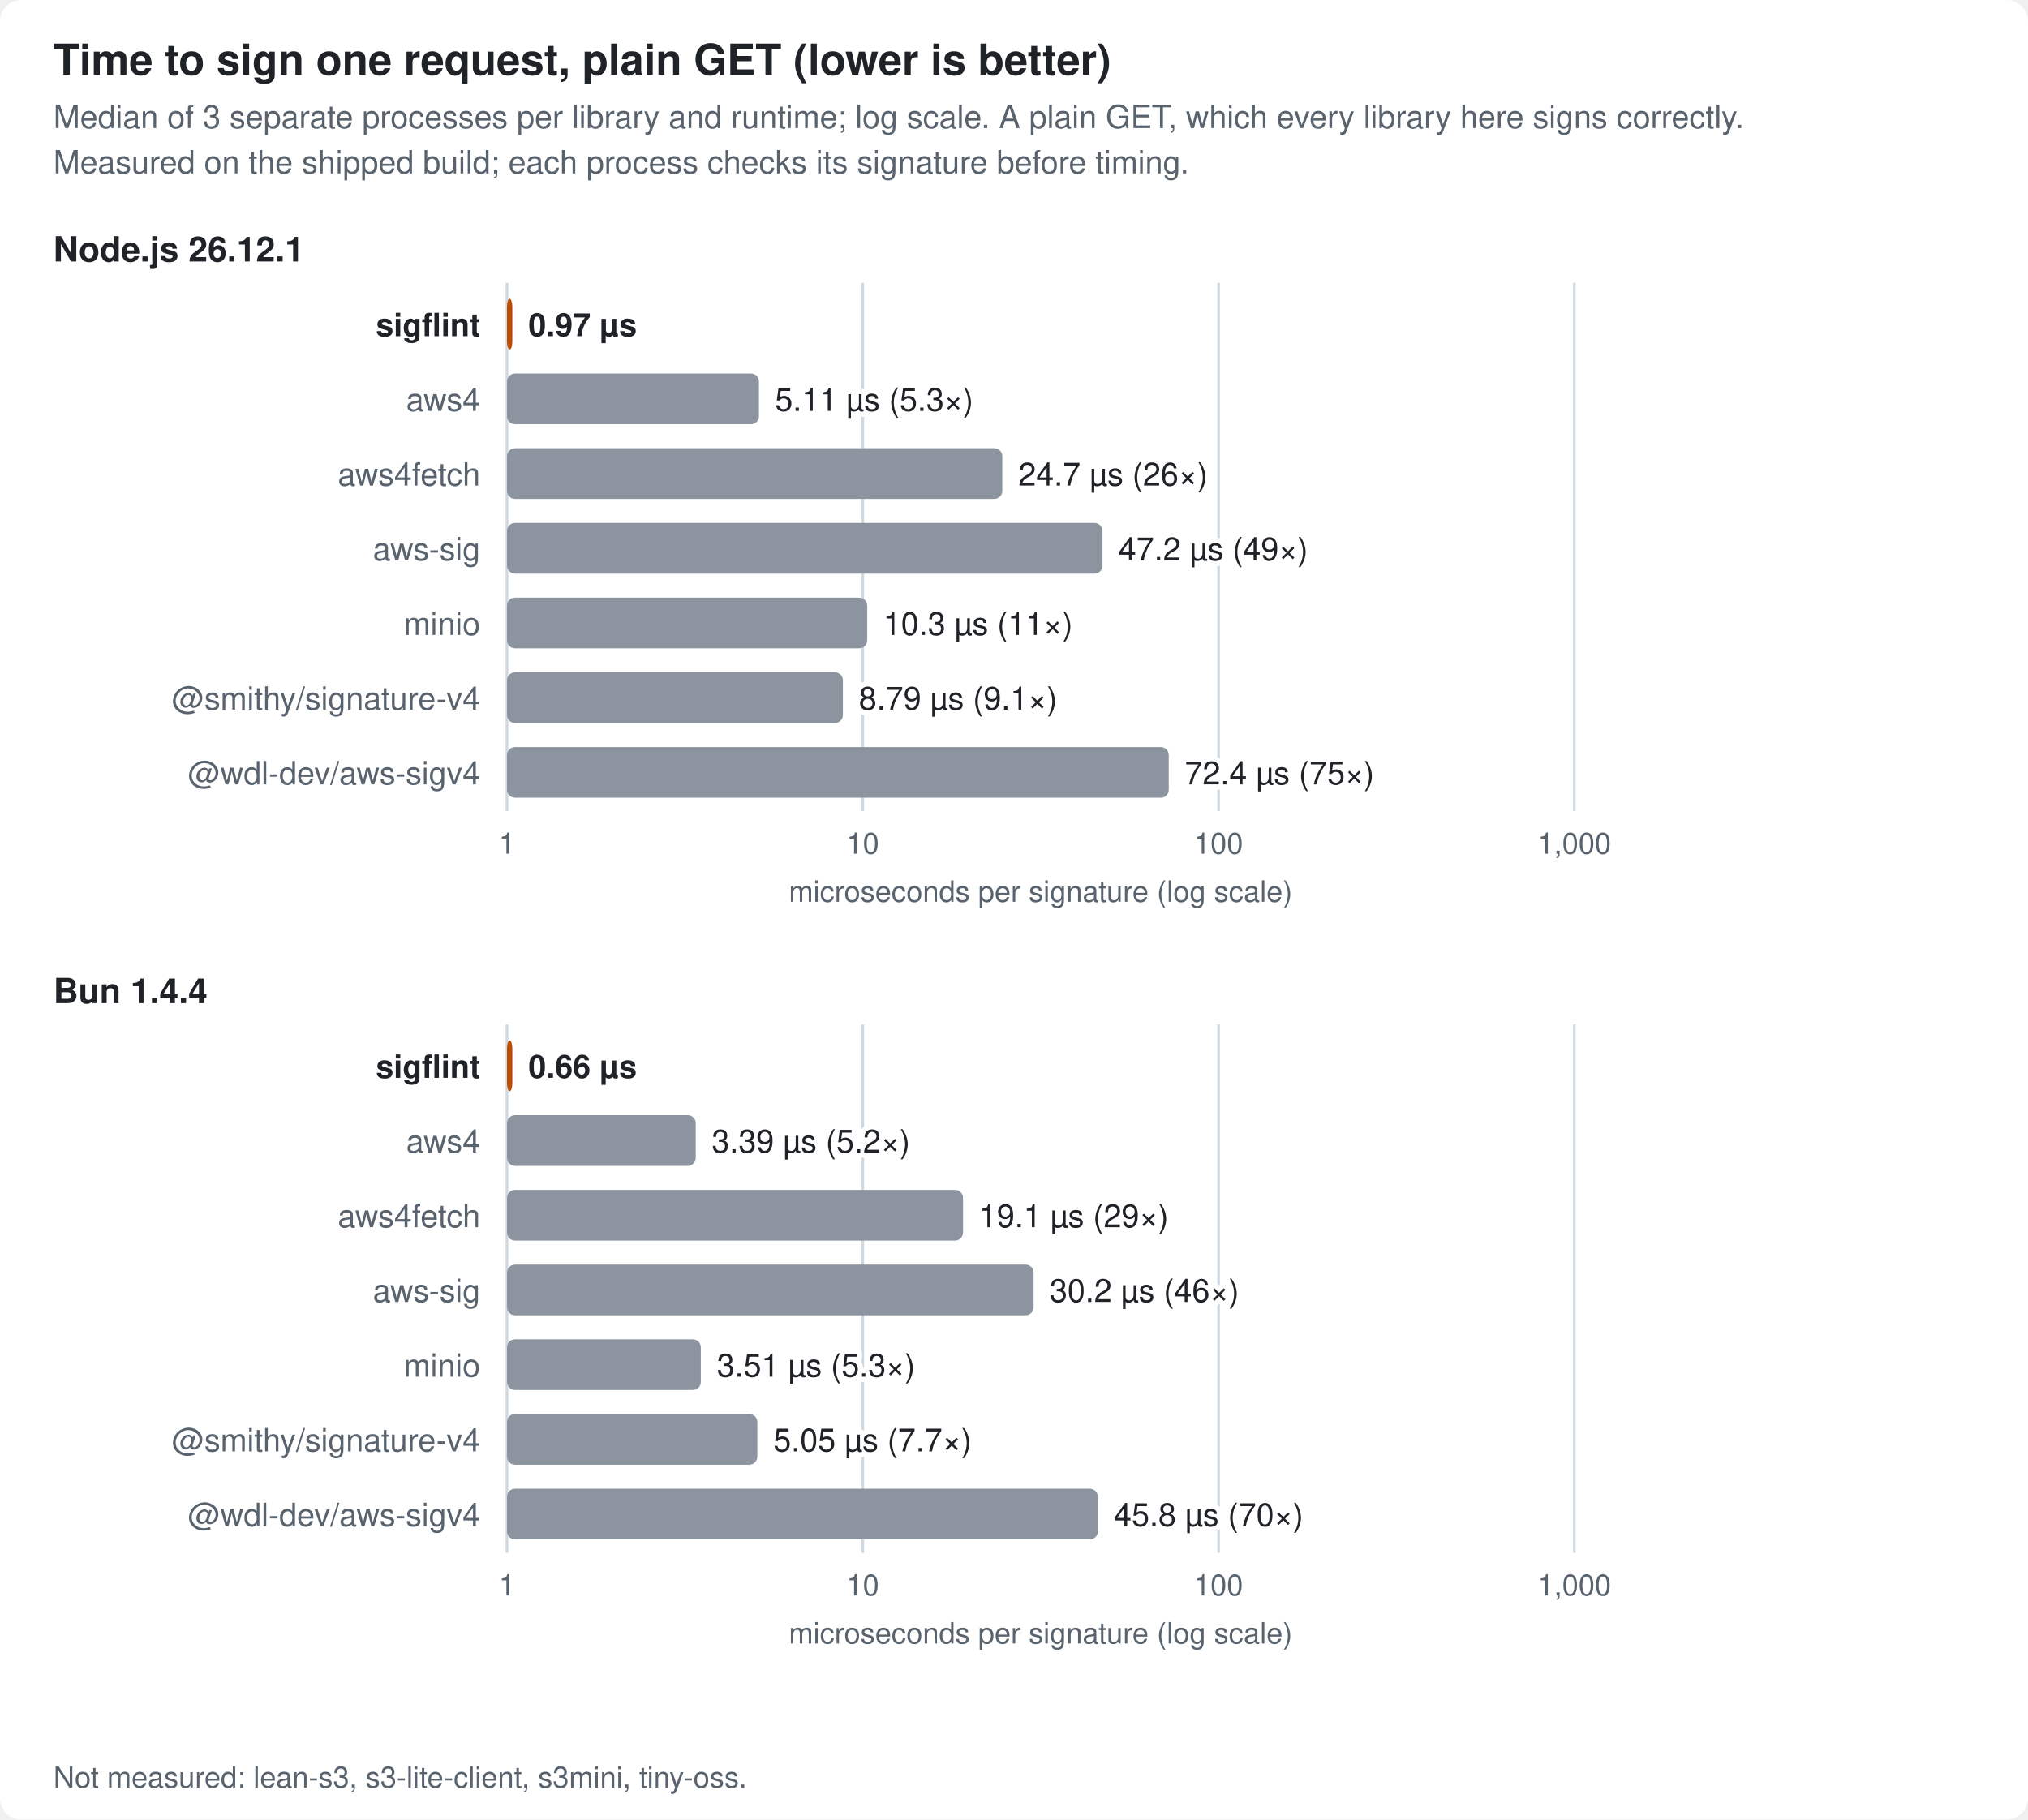
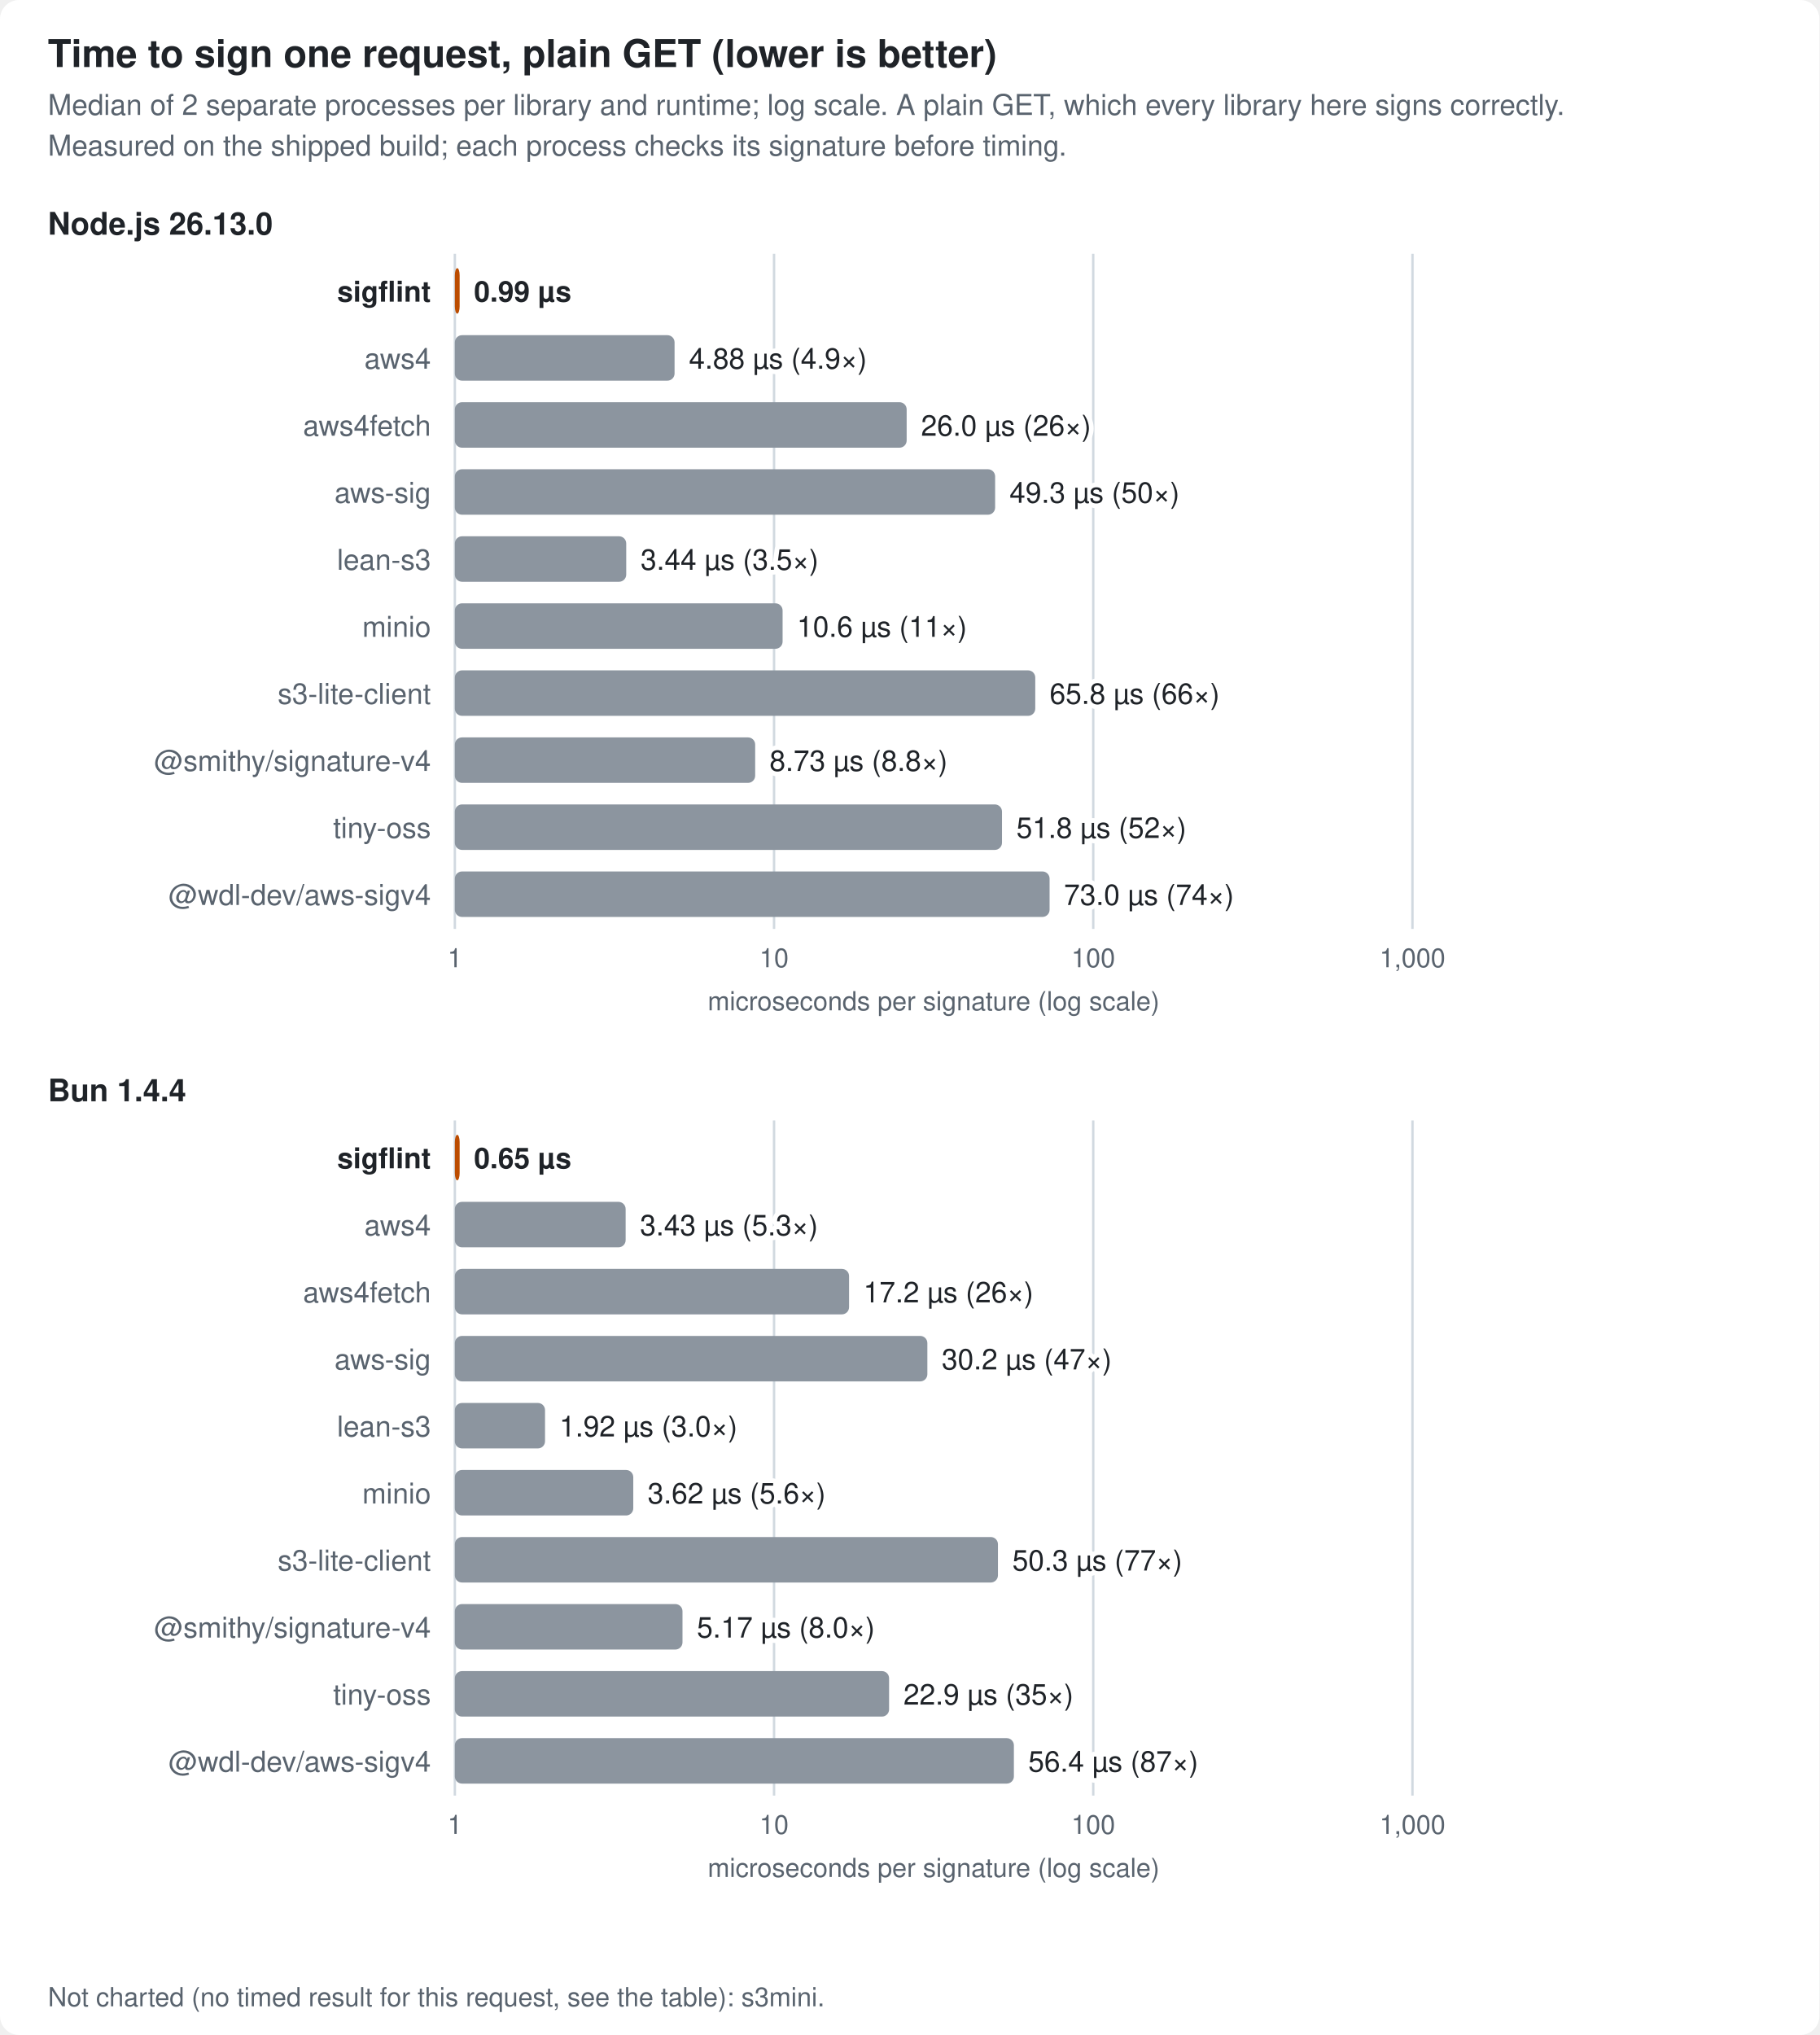
- <svg xmlns="http://www.w3.org/2000/svg" width="760" height="682" viewBox="0 0 760 682" role="img" aria-labelledby="t d" font-family="-apple-system,BlinkMacSystemFont,'Segoe UI',Helvetica,Arial,sans-serif">
-   <rect width="760" height="682" rx="8" fill="#ffffff" />
+ <svg xmlns="http://www.w3.org/2000/svg" width="760" height="850" viewBox="0 0 760 850" role="img" aria-labelledby="t d" font-family="-apple-system,BlinkMacSystemFont,'Segoe UI',Helvetica,Arial,sans-serif">
+   <rect width="760" height="850" rx="8" fill="#ffffff" />
  <text x="20" y="28" font-size="16" fill="#1f2328" text-anchor="start" font-weight="600">Time to sign one request, plain GET (lower is better)</text>
-   <text x="20" y="48" font-size="12" fill="#59636e" text-anchor="start" font-weight="400">Median of 3 separate processes per library and runtime; log scale. A plain GET, which every library here signs correctly.</text>
+   <text x="20" y="48" font-size="12" fill="#59636e" text-anchor="start" font-weight="400">Median of 2 separate processes per library and runtime; log scale. A plain GET, which every library here signs correctly.</text>
  <text x="20" y="65" font-size="12" fill="#59636e" text-anchor="start" font-weight="400">Measured on the shipped build; each process checks its signature before timing.</text>
-   <text x="20" y="98" font-size="13" fill="#1f2328" text-anchor="start" font-weight="600">Node.js 26.12.1</text>
-   <line x1="190" y1="106" x2="190" y2="304" stroke="#d1d9e0" />
-   <text x="190" y="320" font-size="11" fill="#59636e" text-anchor="middle" font-weight="400">1</text>
-   <line x1="323.333" y1="106" x2="323.333" y2="304" stroke="#d1d9e0" />
-   <text x="323.333" y="320" font-size="11" fill="#59636e" text-anchor="middle" font-weight="400">10</text>
-   <line x1="456.667" y1="106" x2="456.667" y2="304" stroke="#d1d9e0" />
-   <text x="456.667" y="320" font-size="11" fill="#59636e" text-anchor="middle" font-weight="400">100</text>
-   <line x1="590" y1="106" x2="590" y2="304" stroke="#d1d9e0" />
-   <text x="590" y="320" font-size="11" fill="#59636e" text-anchor="middle" font-weight="400">1,000</text>
+   <text x="20" y="98" font-size="13" fill="#1f2328" text-anchor="start" font-weight="600">Node.js 26.13.0</text>
+   <line x1="190" y1="106" x2="190" y2="388" stroke="#d1d9e0" />
+   <text x="190" y="404" font-size="11" fill="#59636e" text-anchor="middle" font-weight="400">1</text>
+   <line x1="323.333" y1="106" x2="323.333" y2="388" stroke="#d1d9e0" />
+   <text x="323.333" y="404" font-size="11" fill="#59636e" text-anchor="middle" font-weight="400">10</text>
+   <line x1="456.667" y1="106" x2="456.667" y2="388" stroke="#d1d9e0" />
+   <text x="456.667" y="404" font-size="11" fill="#59636e" text-anchor="middle" font-weight="400">100</text>
+   <line x1="590" y1="106" x2="590" y2="388" stroke="#d1d9e0" />
+   <text x="590" y="404" font-size="11" fill="#59636e" text-anchor="middle" font-weight="400">1,000</text>
  <text x="180" y="126" font-size="12" fill="#1f2328" text-anchor="end" font-weight="700">sigflint</text>
  <rect x="190" y="112" width="2" height="19" rx="3" fill="#bc4c00" />
-   <text x="198" y="126" font-size="12" fill="#1f2328" text-anchor="start" font-weight="700" stroke="#ffffff" stroke-width="4" stroke-linejoin="round" paint-order="stroke">0.97 µs</text>
+   <text x="198" y="126" font-size="12" fill="#1f2328" text-anchor="start" font-weight="700" stroke="#ffffff" stroke-width="4" stroke-linejoin="round" paint-order="stroke">0.99 µs</text>
  <text x="180" y="154" font-size="12" fill="#59636e" text-anchor="end" font-weight="400">aws4</text>
-   <rect x="190" y="140" width="94.422" height="19" rx="3" fill="#8c959f" />
-   <text x="290.422" y="154" font-size="12" fill="#1f2328" text-anchor="start" font-weight="400" stroke="#ffffff" stroke-width="4" stroke-linejoin="round" paint-order="stroke">5.11 µs  (5.3×)</text>
+   <rect x="190" y="140" width="91.777" height="19" rx="3" fill="#8c959f" />
+   <text x="287.777" y="154" font-size="12" fill="#1f2328" text-anchor="start" font-weight="400" stroke="#ffffff" stroke-width="4" stroke-linejoin="round" paint-order="stroke">4.88 µs  (4.9×)</text>
  <text x="180" y="182" font-size="12" fill="#59636e" text-anchor="end" font-weight="400">aws4fetch</text>
-   <rect x="190" y="168" width="185.616" height="19" rx="3" fill="#8c959f" />
-   <text x="381.616" y="182" font-size="12" fill="#1f2328" text-anchor="start" font-weight="400" stroke="#ffffff" stroke-width="4" stroke-linejoin="round" paint-order="stroke">24.7 µs  (26×)</text>
+   <rect x="190" y="168" width="188.727" height="19" rx="3" fill="#8c959f" />
+   <text x="384.727" y="182" font-size="12" fill="#1f2328" text-anchor="start" font-weight="400" stroke="#ffffff" stroke-width="4" stroke-linejoin="round" paint-order="stroke">26.0 µs  (26×)</text>
  <text x="180" y="210" font-size="12" fill="#59636e" text-anchor="end" font-weight="400">aws-sig</text>
-   <rect x="190" y="196" width="223.164" height="19" rx="3" fill="#8c959f" />
-   <text x="419.164" y="210" font-size="12" fill="#1f2328" text-anchor="start" font-weight="400" stroke="#ffffff" stroke-width="4" stroke-linejoin="round" paint-order="stroke">47.2 µs  (49×)</text>
-   <text x="180" y="238" font-size="12" fill="#59636e" text-anchor="end" font-weight="400">minio</text>
-   <rect x="190" y="224" width="134.994" height="19" rx="3" fill="#8c959f" />
-   <text x="330.994" y="238" font-size="12" fill="#1f2328" text-anchor="start" font-weight="400" stroke="#ffffff" stroke-width="4" stroke-linejoin="round" paint-order="stroke">10.3 µs  (11×)</text>
-   <text x="180" y="266" font-size="12" fill="#59636e" text-anchor="end" font-weight="400">@smithy/signature-v4</text>
-   <rect x="190" y="252" width="125.878" height="19" rx="3" fill="#8c959f" />
-   <text x="321.878" y="266" font-size="12" fill="#1f2328" text-anchor="start" font-weight="400" stroke="#ffffff" stroke-width="4" stroke-linejoin="round" paint-order="stroke">8.79 µs  (9.1×)</text>
-   <text x="180" y="294" font-size="12" fill="#59636e" text-anchor="end" font-weight="400">@wdl-dev/aws-sigv4</text>
-   <rect x="190" y="280" width="247.991" height="19" rx="3" fill="#8c959f" />
-   <text x="443.991" y="294" font-size="12" fill="#1f2328" text-anchor="start" font-weight="400" stroke="#ffffff" stroke-width="4" stroke-linejoin="round" paint-order="stroke">72.4 µs  (75×)</text>
-   <text x="390" y="338" font-size="11" fill="#59636e" text-anchor="middle" font-weight="400">microseconds per signature (log scale)</text>
-   <text x="20" y="376" font-size="13" fill="#1f2328" text-anchor="start" font-weight="600">Bun 1.4.4</text>
-   <line x1="190" y1="384" x2="190" y2="582" stroke="#d1d9e0" />
-   <text x="190" y="598" font-size="11" fill="#59636e" text-anchor="middle" font-weight="400">1</text>
-   <line x1="323.333" y1="384" x2="323.333" y2="582" stroke="#d1d9e0" />
-   <text x="323.333" y="598" font-size="11" fill="#59636e" text-anchor="middle" font-weight="400">10</text>
-   <line x1="456.667" y1="384" x2="456.667" y2="582" stroke="#d1d9e0" />
-   <text x="456.667" y="598" font-size="11" fill="#59636e" text-anchor="middle" font-weight="400">100</text>
-   <line x1="590" y1="384" x2="590" y2="582" stroke="#d1d9e0" />
-   <text x="590" y="598" font-size="11" fill="#59636e" text-anchor="middle" font-weight="400">1,000</text>
-   <text x="180" y="404" font-size="12" fill="#1f2328" text-anchor="end" font-weight="700">sigflint</text>
-   <rect x="190" y="390" width="2" height="19" rx="3" fill="#bc4c00" />
-   <text x="198" y="404" font-size="12" fill="#1f2328" text-anchor="start" font-weight="700" stroke="#ffffff" stroke-width="4" stroke-linejoin="round" paint-order="stroke">0.66 µs</text>
-   <text x="180" y="432" font-size="12" fill="#59636e" text-anchor="end" font-weight="400">aws4</text>
-   <rect x="190" y="418" width="70.727" height="19" rx="3" fill="#8c959f" />
-   <text x="266.727" y="432" font-size="12" fill="#1f2328" text-anchor="start" font-weight="400" stroke="#ffffff" stroke-width="4" stroke-linejoin="round" paint-order="stroke">3.39 µs  (5.2×)</text>
-   <text x="180" y="460" font-size="12" fill="#59636e" text-anchor="end" font-weight="400">aws4fetch</text>
-   <rect x="190" y="446" width="170.901" height="19" rx="3" fill="#8c959f" />
-   <text x="366.901" y="460" font-size="12" fill="#1f2328" text-anchor="start" font-weight="400" stroke="#ffffff" stroke-width="4" stroke-linejoin="round" paint-order="stroke">19.1 µs  (29×)</text>
-   <text x="180" y="488" font-size="12" fill="#59636e" text-anchor="end" font-weight="400">aws-sig</text>
-   <rect x="190" y="474" width="197.348" height="19" rx="3" fill="#8c959f" />
-   <text x="393.348" y="488" font-size="12" fill="#1f2328" text-anchor="start" font-weight="400" stroke="#ffffff" stroke-width="4" stroke-linejoin="round" paint-order="stroke">30.2 µs  (46×)</text>
-   <text x="180" y="516" font-size="12" fill="#59636e" text-anchor="end" font-weight="400">minio</text>
-   <rect x="190" y="502" width="72.642" height="19" rx="3" fill="#8c959f" />
-   <text x="268.642" y="516" font-size="12" fill="#1f2328" text-anchor="start" font-weight="400" stroke="#ffffff" stroke-width="4" stroke-linejoin="round" paint-order="stroke">3.51 µs  (5.3×)</text>
-   <text x="180" y="544" font-size="12" fill="#59636e" text-anchor="end" font-weight="400">@smithy/signature-v4</text>
-   <rect x="190" y="530" width="93.807" height="19" rx="3" fill="#8c959f" />
-   <text x="289.807" y="544" font-size="12" fill="#1f2328" text-anchor="start" font-weight="400" stroke="#ffffff" stroke-width="4" stroke-linejoin="round" paint-order="stroke">5.05 µs  (7.7×)</text>
-   <text x="180" y="572" font-size="12" fill="#59636e" text-anchor="end" font-weight="400">@wdl-dev/aws-sigv4</text>
-   <rect x="190" y="558" width="221.421" height="19" rx="3" fill="#8c959f" />
-   <text x="417.421" y="572" font-size="12" fill="#1f2328" text-anchor="start" font-weight="400" stroke="#ffffff" stroke-width="4" stroke-linejoin="round" paint-order="stroke">45.8 µs  (70×)</text>
-   <text x="390" y="616" font-size="11" fill="#59636e" text-anchor="middle" font-weight="400">microseconds per signature (log scale)</text>
-   <text x="20" y="670" font-size="11" fill="#59636e" text-anchor="start" font-weight="400">Not measured: lean-s3, s3-lite-client, s3mini, tiny-oss.</text>
+   <rect x="190" y="196" width="225.679" height="19" rx="3" fill="#8c959f" />
+   <text x="421.679" y="210" font-size="12" fill="#1f2328" text-anchor="start" font-weight="400" stroke="#ffffff" stroke-width="4" stroke-linejoin="round" paint-order="stroke">49.3 µs  (50×)</text>
+   <text x="180" y="238" font-size="12" fill="#59636e" text-anchor="end" font-weight="400">lean-s3</text>
+   <rect x="190" y="224" width="71.583" height="19" rx="3" fill="#8c959f" />
+   <text x="267.583" y="238" font-size="12" fill="#1f2328" text-anchor="start" font-weight="400" stroke="#ffffff" stroke-width="4" stroke-linejoin="round" paint-order="stroke">3.44 µs  (3.5×)</text>
+   <text x="180" y="266" font-size="12" fill="#59636e" text-anchor="end" font-weight="400">minio</text>
+   <rect x="190" y="252" width="136.901" height="19" rx="3" fill="#8c959f" />
+   <text x="332.901" y="266" font-size="12" fill="#1f2328" text-anchor="start" font-weight="400" stroke="#ffffff" stroke-width="4" stroke-linejoin="round" paint-order="stroke">10.6 µs  (11×)</text>
+   <text x="180" y="294" font-size="12" fill="#59636e" text-anchor="end" font-weight="400">s3-lite-client</text>
+   <rect x="190" y="280" width="242.442" height="19" rx="3" fill="#8c959f" />
+   <text x="438.442" y="294" font-size="12" fill="#1f2328" text-anchor="start" font-weight="400" stroke="#ffffff" stroke-width="4" stroke-linejoin="round" paint-order="stroke">65.8 µs  (66×)</text>
+   <text x="180" y="322" font-size="12" fill="#59636e" text-anchor="end" font-weight="400">@smithy/signature-v4</text>
+   <rect x="190" y="308" width="125.445" height="19" rx="3" fill="#8c959f" />
+   <text x="321.445" y="322" font-size="12" fill="#1f2328" text-anchor="start" font-weight="400" stroke="#ffffff" stroke-width="4" stroke-linejoin="round" paint-order="stroke">8.73 µs  (8.8×)</text>
+   <text x="180" y="350" font-size="12" fill="#59636e" text-anchor="end" font-weight="400">tiny-oss</text>
+   <rect x="190" y="336" width="228.547" height="19" rx="3" fill="#8c959f" />
+   <text x="424.547" y="350" font-size="12" fill="#1f2328" text-anchor="start" font-weight="400" stroke="#ffffff" stroke-width="4" stroke-linejoin="round" paint-order="stroke">51.8 µs  (52×)</text>
+   <text x="180" y="378" font-size="12" fill="#59636e" text-anchor="end" font-weight="400">@wdl-dev/aws-sigv4</text>
+   <rect x="190" y="364" width="248.429" height="19" rx="3" fill="#8c959f" />
+   <text x="444.429" y="378" font-size="12" fill="#1f2328" text-anchor="start" font-weight="400" stroke="#ffffff" stroke-width="4" stroke-linejoin="round" paint-order="stroke">73.0 µs  (74×)</text>
+   <text x="390" y="422" font-size="11" fill="#59636e" text-anchor="middle" font-weight="400">microseconds per signature (log scale)</text>
+   <text x="20" y="460" font-size="13" fill="#1f2328" text-anchor="start" font-weight="600">Bun 1.4.4</text>
+   <line x1="190" y1="468" x2="190" y2="750" stroke="#d1d9e0" />
+   <text x="190" y="766" font-size="11" fill="#59636e" text-anchor="middle" font-weight="400">1</text>
+   <line x1="323.333" y1="468" x2="323.333" y2="750" stroke="#d1d9e0" />
+   <text x="323.333" y="766" font-size="11" fill="#59636e" text-anchor="middle" font-weight="400">10</text>
+   <line x1="456.667" y1="468" x2="456.667" y2="750" stroke="#d1d9e0" />
+   <text x="456.667" y="766" font-size="11" fill="#59636e" text-anchor="middle" font-weight="400">100</text>
+   <line x1="590" y1="468" x2="590" y2="750" stroke="#d1d9e0" />
+   <text x="590" y="766" font-size="11" fill="#59636e" text-anchor="middle" font-weight="400">1,000</text>
+   <text x="180" y="488" font-size="12" fill="#1f2328" text-anchor="end" font-weight="700">sigflint</text>
+   <rect x="190" y="474" width="2" height="19" rx="3" fill="#bc4c00" />
+   <text x="198" y="488" font-size="12" fill="#1f2328" text-anchor="start" font-weight="700" stroke="#ffffff" stroke-width="4" stroke-linejoin="round" paint-order="stroke">0.65 µs</text>
+   <text x="180" y="516" font-size="12" fill="#59636e" text-anchor="end" font-weight="400">aws4</text>
+   <rect x="190" y="502" width="71.339" height="19" rx="3" fill="#8c959f" />
+   <text x="267.339" y="516" font-size="12" fill="#1f2328" text-anchor="start" font-weight="400" stroke="#ffffff" stroke-width="4" stroke-linejoin="round" paint-order="stroke">3.43 µs  (5.3×)</text>
+   <text x="180" y="544" font-size="12" fill="#59636e" text-anchor="end" font-weight="400">aws4fetch</text>
+   <rect x="190" y="530" width="164.666" height="19" rx="3" fill="#8c959f" />
+   <text x="360.666" y="544" font-size="12" fill="#1f2328" text-anchor="start" font-weight="400" stroke="#ffffff" stroke-width="4" stroke-linejoin="round" paint-order="stroke">17.2 µs  (26×)</text>
+   <text x="180" y="572" font-size="12" fill="#59636e" text-anchor="end" font-weight="400">aws-sig</text>
+   <rect x="190" y="558" width="197.373" height="19" rx="3" fill="#8c959f" />
+   <text x="393.373" y="572" font-size="12" fill="#1f2328" text-anchor="start" font-weight="400" stroke="#ffffff" stroke-width="4" stroke-linejoin="round" paint-order="stroke">30.2 µs  (47×)</text>
+   <text x="180" y="600" font-size="12" fill="#59636e" text-anchor="end" font-weight="400">lean-s3</text>
+   <rect x="190" y="586" width="37.668" height="19" rx="3" fill="#8c959f" />
+   <text x="233.668" y="600" font-size="12" fill="#1f2328" text-anchor="start" font-weight="400" stroke="#ffffff" stroke-width="4" stroke-linejoin="round" paint-order="stroke">1.92 µs  (3.0×)</text>
+   <text x="180" y="628" font-size="12" fill="#59636e" text-anchor="end" font-weight="400">minio</text>
+   <rect x="190" y="614" width="74.526" height="19" rx="3" fill="#8c959f" />
+   <text x="270.526" y="628" font-size="12" fill="#1f2328" text-anchor="start" font-weight="400" stroke="#ffffff" stroke-width="4" stroke-linejoin="round" paint-order="stroke">3.62 µs  (5.6×)</text>
+   <text x="180" y="656" font-size="12" fill="#59636e" text-anchor="end" font-weight="400">s3-lite-client</text>
+   <rect x="190" y="642" width="226.854" height="19" rx="3" fill="#8c959f" />
+   <text x="422.854" y="656" font-size="12" fill="#1f2328" text-anchor="start" font-weight="400" stroke="#ffffff" stroke-width="4" stroke-linejoin="round" paint-order="stroke">50.3 µs  (77×)</text>
+   <text x="180" y="684" font-size="12" fill="#59636e" text-anchor="end" font-weight="400">@smithy/signature-v4</text>
+   <rect x="190" y="670" width="95.087" height="19" rx="3" fill="#8c959f" />
+   <text x="291.087" y="684" font-size="12" fill="#1f2328" text-anchor="start" font-weight="400" stroke="#ffffff" stroke-width="4" stroke-linejoin="round" paint-order="stroke">5.17 µs  (8.0×)</text>
+   <text x="180" y="712" font-size="12" fill="#59636e" text-anchor="end" font-weight="400">tiny-oss</text>
+   <rect x="190" y="698" width="181.387" height="19" rx="3" fill="#8c959f" />
+   <text x="377.387" y="712" font-size="12" fill="#1f2328" text-anchor="start" font-weight="400" stroke="#ffffff" stroke-width="4" stroke-linejoin="round" paint-order="stroke">22.9 µs  (35×)</text>
+   <text x="180" y="740" font-size="12" fill="#59636e" text-anchor="end" font-weight="400">@wdl-dev/aws-sigv4</text>
+   <rect x="190" y="726" width="233.514" height="19" rx="3" fill="#8c959f" />
+   <text x="429.514" y="740" font-size="12" fill="#1f2328" text-anchor="start" font-weight="400" stroke="#ffffff" stroke-width="4" stroke-linejoin="round" paint-order="stroke">56.4 µs  (87×)</text>
+   <text x="390" y="784" font-size="11" fill="#59636e" text-anchor="middle" font-weight="400">microseconds per signature (log scale)</text>
+   <text x="20" y="838" font-size="11" fill="#59636e" text-anchor="start" font-weight="400">Not charted (no timed result for this request, see the table): s3mini.</text>
</svg>
